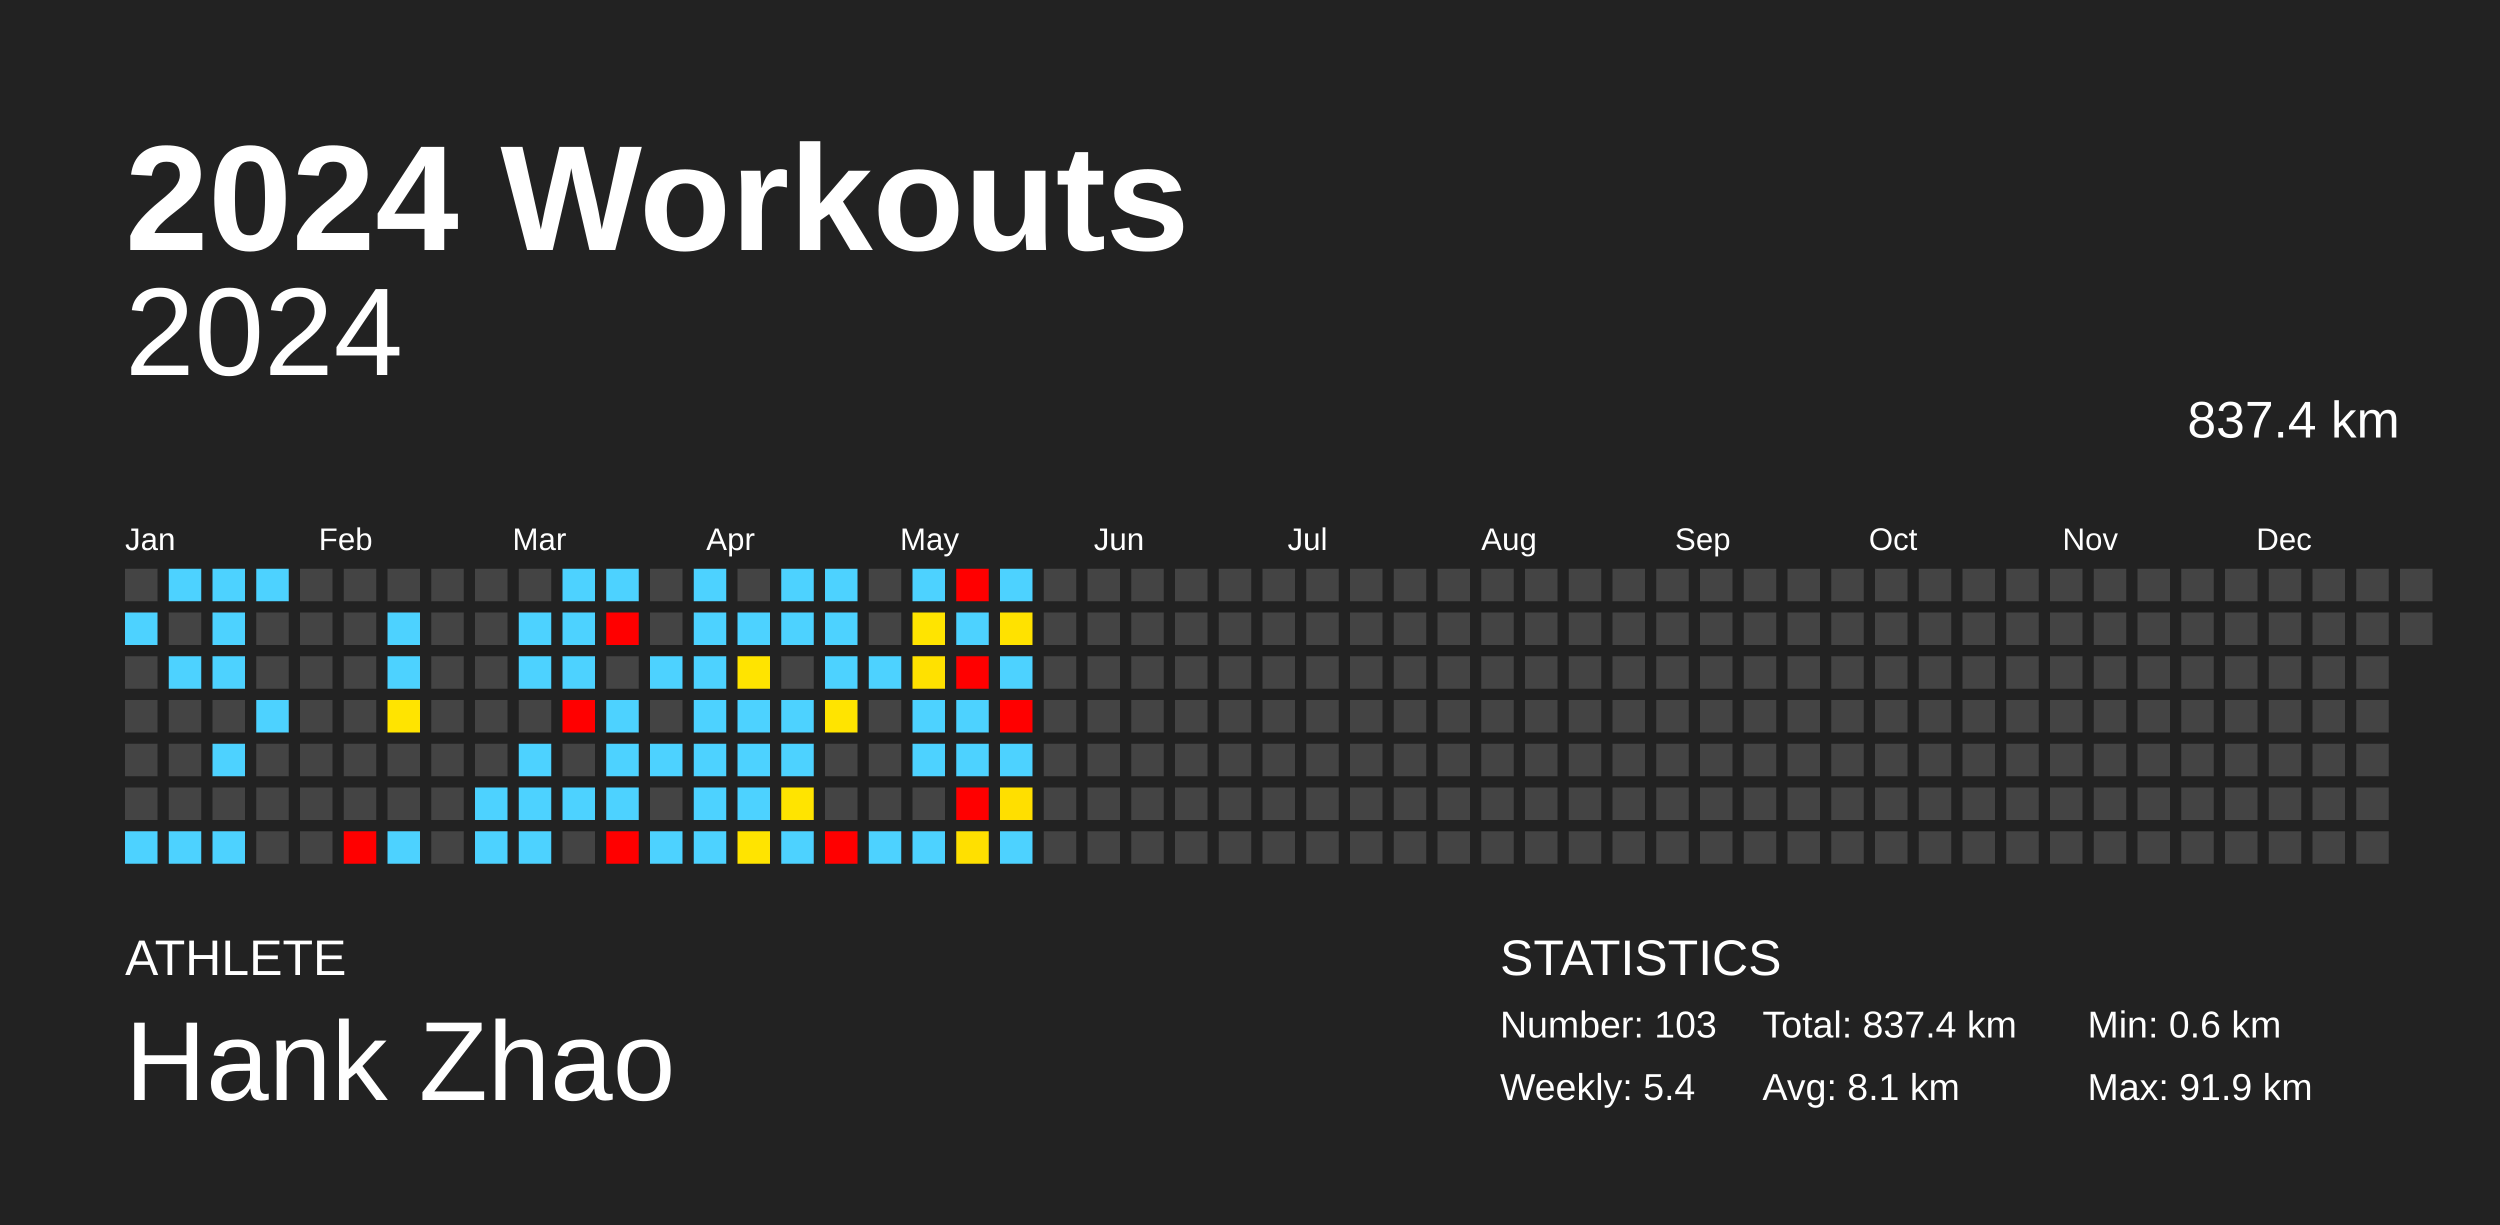
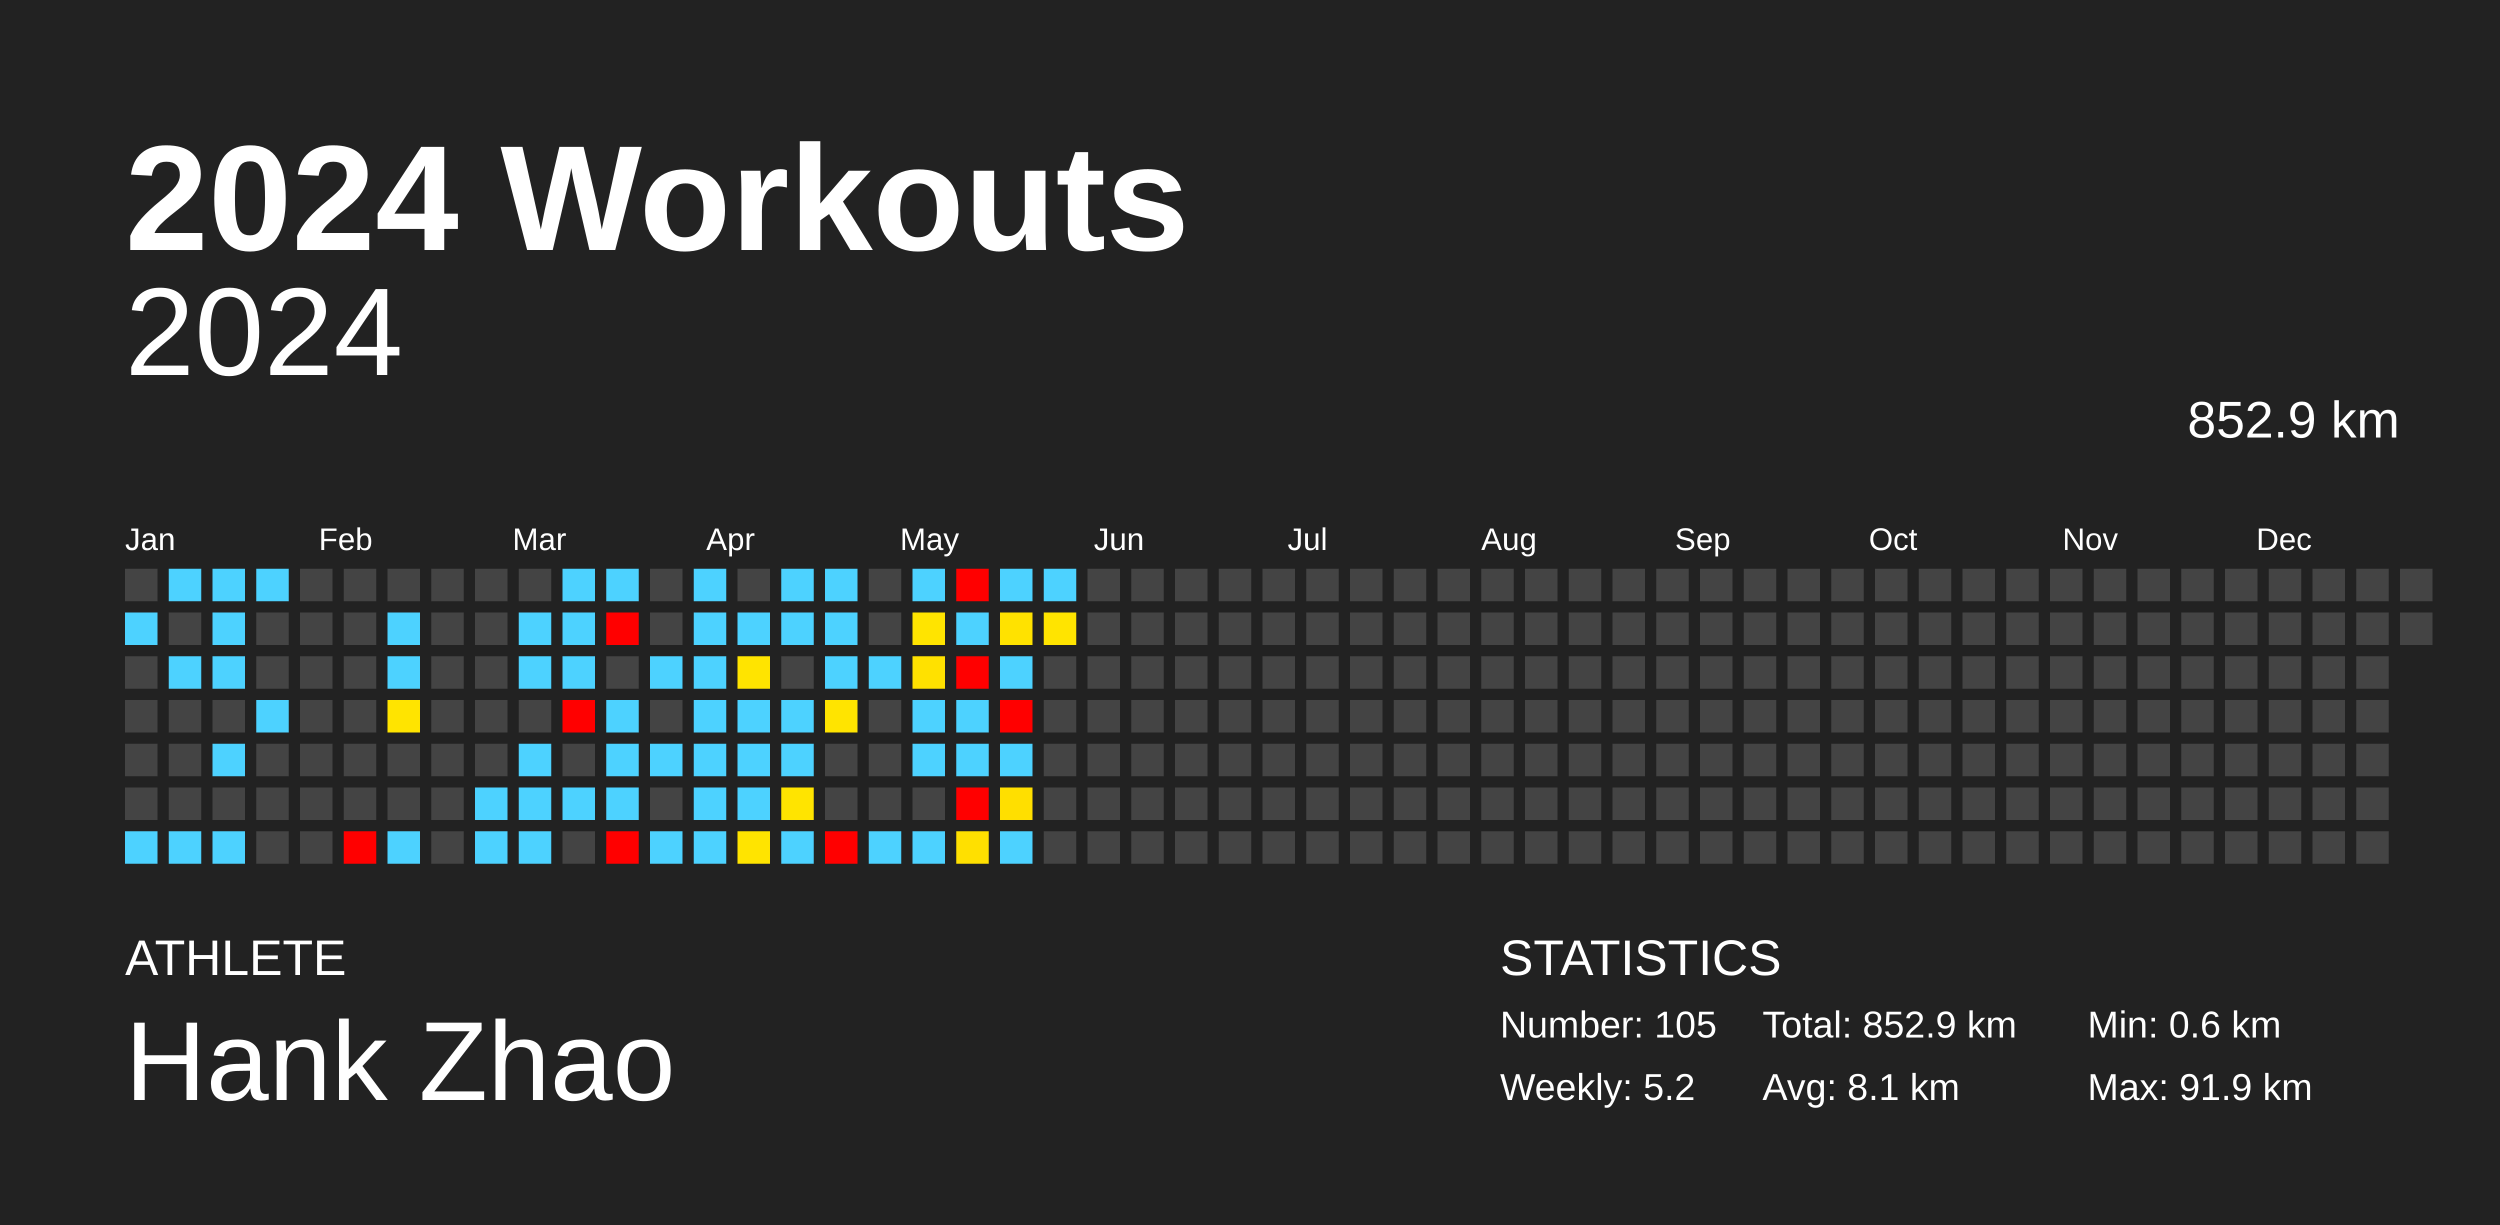
<svg xmlns="http://www.w3.org/2000/svg" baseProfile="full" height="98mm" version="1.1" viewBox="0,0,200,98" width="200mm">
  <defs />
  <rect fill="#222222" height="98" width="200" x="0" y="0" />
  <text fill="#FFFFFF" style="font-size:12px; font-family:Arial; font-weight:bold;" x="10" y="20">2024 Workouts</text>
  <text fill="#FFFFFF" style="font-size:4px; font-family:Arial" x="10" y="78">ATHLETE</text>
  <text fill="#FFFFFF" style="font-size:9px; font-family:Arial" x="10" y="88">Hank Zhao</text>
  <text fill="#FFFFFF" style="font-size:4px; font-family:Arial" x="120" y="78">STATISTICS</text>
-   <text fill="#FFFFFF" style="font-size:3px; font-family:Arial" x="120" y="83">Number: 103</text>
-   <text fill="#FFFFFF" style="font-size:3px; font-family:Arial" x="120" y="88">Weekly: 5.4</text>
-   <text fill="#FFFFFF" style="font-size:3px; font-family:Arial" x="141" y="83">Total: 837.4 km</text>
+   <text fill="#FFFFFF" style="font-size:3px; font-family:Arial" x="120" y="83">Number: 105</text>
+   <text fill="#FFFFFF" style="font-size:3px; font-family:Arial" x="120" y="88">Weekly: 5.2</text>
+   <text fill="#FFFFFF" style="font-size:3px; font-family:Arial" x="141" y="83">Total: 852.9 km</text>
  <text fill="#FFFFFF" style="font-size:3px; font-family:Arial" x="141" y="88">Avg: 8.1 km</text>
  <text fill="#FFFFFF" style="font-size:3px; font-family:Arial" x="167" y="83">Min: 0.6 km</text>
  <text fill="#FFFFFF" style="font-size:3px; font-family:Arial" x="167" y="88">Max: 91.9 km</text>
  <text alignment-baseline="hanging" fill="#FFFFFF" style="font-size:10.0px; font-family:Arial;" x="10" y="30">2024</text>
-   <text alignment-baseline="hanging" fill="#FFFFFF" style="font-size:4.125px; font-family:Arial;" x="175" y="35">837.4 km</text>
+   <text alignment-baseline="hanging" fill="#FFFFFF" style="font-size:4.125px; font-family:Arial;" x="175" y="35">852.9 km</text>
  <text fill="#FFFFFF" style="font-size:2.5px; font-family:Arial" x="10.0" y="44">Jan</text>
  <text fill="#FFFFFF" style="font-size:2.5px; font-family:Arial" x="25.5" y="44">Feb</text>
  <text fill="#FFFFFF" style="font-size:2.5px; font-family:Arial" x="41.0" y="44">Mar</text>
  <text fill="#FFFFFF" style="font-size:2.5px; font-family:Arial" x="56.5" y="44">Apr</text>
  <text fill="#FFFFFF" style="font-size:2.5px; font-family:Arial" x="72.0" y="44">May</text>
  <text fill="#FFFFFF" style="font-size:2.5px; font-family:Arial" x="87.5" y="44">Jun</text>
  <text fill="#FFFFFF" style="font-size:2.5px; font-family:Arial" x="103.0" y="44">Jul</text>
  <text fill="#FFFFFF" style="font-size:2.5px; font-family:Arial" x="118.5" y="44">Aug</text>
  <text fill="#FFFFFF" style="font-size:2.5px; font-family:Arial" x="134.0" y="44">Sep</text>
  <text fill="#FFFFFF" style="font-size:2.5px; font-family:Arial" x="149.5" y="44">Oct</text>
  <text fill="#FFFFFF" style="font-size:2.5px; font-family:Arial" x="165.0" y="44">Nov</text>
  <text fill="#FFFFFF" style="font-size:2.5px; font-family:Arial" x="180.5" y="44">Dec</text>
  <rect fill="#444444" height="2.6" width="2.6" x="10.0" y="45.5" />
  <rect fill="#4dd2ff" height="2.6" width="2.6" x="10.0" y="49.0" />
  <rect fill="#444444" height="2.6" width="2.6" x="10.0" y="52.5" />
  <rect fill="#444444" height="2.6" width="2.6" x="10.0" y="56.0" />
  <rect fill="#444444" height="2.6" width="2.6" x="10.0" y="59.5" />
  <rect fill="#444444" height="2.6" width="2.6" x="10.0" y="63.0" />
  <rect fill="#4dd2ff" height="2.6" width="2.6" x="10.0" y="66.5" />
  <rect fill="#4dd2ff" height="2.6" width="2.6" x="13.5" y="45.5" />
  <rect fill="#444444" height="2.6" width="2.6" x="13.5" y="49.0" />
  <rect fill="#4dd2ff" height="2.6" width="2.6" x="13.5" y="52.5" />
  <rect fill="#444444" height="2.6" width="2.6" x="13.5" y="56.0" />
  <rect fill="#444444" height="2.6" width="2.6" x="13.5" y="59.5" />
  <rect fill="#444444" height="2.6" width="2.6" x="13.5" y="63.0" />
  <rect fill="#4dd2ff" height="2.6" width="2.6" x="13.5" y="66.5" />
  <rect fill="#4dd2ff" height="2.6" width="2.6" x="17.0" y="45.5" />
  <rect fill="#4dd2ff" height="2.6" width="2.6" x="17.0" y="49.0" />
  <rect fill="#4dd2ff" height="2.6" width="2.6" x="17.0" y="52.5" />
  <rect fill="#444444" height="2.6" width="2.6" x="17.0" y="56.0" />
  <rect fill="#4dd2ff" height="2.6" width="2.6" x="17.0" y="59.5" />
  <rect fill="#444444" height="2.6" width="2.6" x="17.0" y="63.0" />
  <rect fill="#4dd2ff" height="2.6" width="2.6" x="17.0" y="66.5" />
  <rect fill="#4dd2ff" height="2.6" width="2.6" x="20.5" y="45.5" />
  <rect fill="#444444" height="2.6" width="2.6" x="20.5" y="49.0" />
  <rect fill="#444444" height="2.6" width="2.6" x="20.5" y="52.5" />
  <rect fill="#4dd2ff" height="2.6" width="2.6" x="20.5" y="56.0" />
  <rect fill="#444444" height="2.6" width="2.6" x="20.5" y="59.5" />
  <rect fill="#444444" height="2.6" width="2.6" x="20.5" y="63.0" />
  <rect fill="#444444" height="2.6" width="2.6" x="20.5" y="66.5" />
  <rect fill="#444444" height="2.6" width="2.6" x="24.0" y="45.5" />
  <rect fill="#444444" height="2.6" width="2.6" x="24.0" y="49.0" />
  <rect fill="#444444" height="2.6" width="2.6" x="24.0" y="52.5" />
  <rect fill="#444444" height="2.6" width="2.6" x="24.0" y="56.0" />
  <rect fill="#444444" height="2.6" width="2.6" x="24.0" y="59.5" />
  <rect fill="#444444" height="2.6" width="2.6" x="24.0" y="63.0" />
  <rect fill="#444444" height="2.6" width="2.6" x="24.0" y="66.5" />
  <rect fill="#444444" height="2.6" width="2.6" x="27.5" y="45.5" />
  <rect fill="#444444" height="2.6" width="2.6" x="27.5" y="49.0" />
  <rect fill="#444444" height="2.6" width="2.6" x="27.5" y="52.5" />
  <rect fill="#444444" height="2.6" width="2.6" x="27.5" y="56.0" />
  <rect fill="#444444" height="2.6" width="2.6" x="27.5" y="59.5" />
  <rect fill="#444444" height="2.6" width="2.6" x="27.5" y="63.0" />
  <rect fill="red" height="2.6" width="2.6" x="27.5" y="66.5" />
  <rect fill="#444444" height="2.6" width="2.6" x="31.0" y="45.5" />
  <rect fill="#4dd2ff" height="2.6" width="2.6" x="31.0" y="49.0" />
  <rect fill="#4dd2ff" height="2.6" width="2.6" x="31.0" y="52.5" />
  <rect fill="#ffe400" height="2.6" width="2.6" x="31.0" y="56.0" />
  <rect fill="#444444" height="2.6" width="2.6" x="31.0" y="59.5" />
  <rect fill="#444444" height="2.6" width="2.6" x="31.0" y="63.0" />
  <rect fill="#4dd2ff" height="2.6" width="2.6" x="31.0" y="66.5" />
  <rect fill="#444444" height="2.6" width="2.6" x="34.5" y="45.5" />
  <rect fill="#444444" height="2.6" width="2.6" x="34.5" y="49.0" />
  <rect fill="#444444" height="2.6" width="2.6" x="34.5" y="52.5" />
  <rect fill="#444444" height="2.6" width="2.6" x="34.5" y="56.0" />
  <rect fill="#444444" height="2.6" width="2.6" x="34.5" y="59.5" />
  <rect fill="#444444" height="2.6" width="2.6" x="34.5" y="63.0" />
  <rect fill="#444444" height="2.6" width="2.6" x="34.5" y="66.5" />
  <rect fill="#444444" height="2.6" width="2.6" x="38.0" y="45.5" />
  <rect fill="#444444" height="2.6" width="2.6" x="38.0" y="49.0" />
  <rect fill="#444444" height="2.6" width="2.6" x="38.0" y="52.5" />
  <rect fill="#444444" height="2.6" width="2.6" x="38.0" y="56.0" />
  <rect fill="#444444" height="2.6" width="2.6" x="38.0" y="59.5" />
  <rect fill="#4dd2ff" height="2.6" width="2.6" x="38.0" y="63.0" />
  <rect fill="#4dd2ff" height="2.6" width="2.6" x="38.0" y="66.5" />
  <rect fill="#444444" height="2.6" width="2.6" x="41.5" y="45.5" />
  <rect fill="#4dd2ff" height="2.6" width="2.6" x="41.5" y="49.0" />
  <rect fill="#4dd2ff" height="2.6" width="2.6" x="41.5" y="52.5" />
  <rect fill="#444444" height="2.6" width="2.6" x="41.5" y="56.0" />
  <rect fill="#4dd2ff" height="2.6" width="2.6" x="41.5" y="59.5" />
  <rect fill="#4dd2ff" height="2.6" width="2.6" x="41.5" y="63.0" />
  <rect fill="#4dd2ff" height="2.6" width="2.6" x="41.5" y="66.5" />
  <rect fill="#4dd2ff" height="2.6" width="2.6" x="45.0" y="45.5" />
  <rect fill="#4dd2ff" height="2.6" width="2.6" x="45.0" y="49.0" />
  <rect fill="#4dd2ff" height="2.6" width="2.6" x="45.0" y="52.5" />
  <rect fill="red" height="2.6" width="2.6" x="45.0" y="56.0" />
  <rect fill="#444444" height="2.6" width="2.6" x="45.0" y="59.5" />
  <rect fill="#4dd2ff" height="2.6" width="2.6" x="45.0" y="63.0" />
  <rect fill="#444444" height="2.6" width="2.6" x="45.0" y="66.5" />
  <rect fill="#4dd2ff" height="2.6" width="2.6" x="48.5" y="45.5" />
  <rect fill="red" height="2.6" width="2.6" x="48.5" y="49.0" />
  <rect fill="#444444" height="2.6" width="2.6" x="48.5" y="52.5" />
  <rect fill="#4dd2ff" height="2.6" width="2.6" x="48.5" y="56.0" />
  <rect fill="#4dd2ff" height="2.6" width="2.6" x="48.5" y="59.5" />
  <rect fill="#4dd2ff" height="2.6" width="2.6" x="48.5" y="63.0" />
  <rect fill="red" height="2.6" width="2.6" x="48.5" y="66.5" />
  <rect fill="#444444" height="2.6" width="2.6" x="52.0" y="45.5" />
  <rect fill="#444444" height="2.6" width="2.6" x="52.0" y="49.0" />
  <rect fill="#4dd2ff" height="2.6" width="2.6" x="52.0" y="52.5" />
  <rect fill="#444444" height="2.6" width="2.6" x="52.0" y="56.0" />
  <rect fill="#4dd2ff" height="2.6" width="2.6" x="52.0" y="59.5" />
  <rect fill="#444444" height="2.6" width="2.6" x="52.0" y="63.0" />
  <rect fill="#4dd2ff" height="2.6" width="2.6" x="52.0" y="66.5" />
  <rect fill="#4dd2ff" height="2.6" width="2.6" x="55.5" y="45.5" />
  <rect fill="#4dd2ff" height="2.6" width="2.6" x="55.5" y="49.0" />
  <rect fill="#4dd2ff" height="2.6" width="2.6" x="55.5" y="52.5" />
  <rect fill="#4dd2ff" height="2.6" width="2.6" x="55.5" y="56.0" />
  <rect fill="#4dd2ff" height="2.6" width="2.6" x="55.5" y="59.5" />
  <rect fill="#4dd2ff" height="2.6" width="2.6" x="55.5" y="63.0" />
  <rect fill="#4dd2ff" height="2.6" width="2.6" x="55.5" y="66.5" />
  <rect fill="#444444" height="2.6" width="2.6" x="59.0" y="45.5" />
  <rect fill="#4dd2ff" height="2.6" width="2.6" x="59.0" y="49.0" />
  <rect fill="#ffe400" height="2.6" width="2.6" x="59.0" y="52.5" />
  <rect fill="#4dd2ff" height="2.6" width="2.6" x="59.0" y="56.0" />
  <rect fill="#4dd2ff" height="2.6" width="2.6" x="59.0" y="59.5" />
  <rect fill="#4dd2ff" height="2.6" width="2.6" x="59.0" y="63.0" />
  <rect fill="#ffe400" height="2.6" width="2.6" x="59.0" y="66.5" />
  <rect fill="#4dd2ff" height="2.6" width="2.6" x="62.5" y="45.5" />
  <rect fill="#4dd2ff" height="2.6" width="2.6" x="62.5" y="49.0" />
  <rect fill="#444444" height="2.6" width="2.6" x="62.5" y="52.5" />
  <rect fill="#4dd2ff" height="2.6" width="2.6" x="62.5" y="56.0" />
  <rect fill="#4dd2ff" height="2.6" width="2.6" x="62.5" y="59.5" />
  <rect fill="#ffe400" height="2.6" width="2.6" x="62.5" y="63.0" />
  <rect fill="#4dd2ff" height="2.6" width="2.6" x="62.5" y="66.5" />
  <rect fill="#4dd2ff" height="2.6" width="2.6" x="66.0" y="45.5" />
  <rect fill="#4dd2ff" height="2.6" width="2.6" x="66.0" y="49.0" />
  <rect fill="#4dd2ff" height="2.6" width="2.6" x="66.0" y="52.5" />
  <rect fill="#ffe400" height="2.6" width="2.6" x="66.0" y="56.0" />
  <rect fill="#444444" height="2.6" width="2.6" x="66.0" y="59.5" />
  <rect fill="#444444" height="2.6" width="2.6" x="66.0" y="63.0" />
  <rect fill="red" height="2.6" width="2.6" x="66.0" y="66.5" />
  <rect fill="#444444" height="2.6" width="2.6" x="69.5" y="45.5" />
  <rect fill="#444444" height="2.6" width="2.6" x="69.5" y="49.0" />
  <rect fill="#4dd2ff" height="2.6" width="2.6" x="69.5" y="52.5" />
  <rect fill="#444444" height="2.6" width="2.6" x="69.5" y="56.0" />
  <rect fill="#444444" height="2.6" width="2.6" x="69.5" y="59.5" />
  <rect fill="#444444" height="2.6" width="2.6" x="69.5" y="63.0" />
  <rect fill="#4dd2ff" height="2.6" width="2.6" x="69.5" y="66.5" />
  <rect fill="#4dd2ff" height="2.6" width="2.6" x="73.0" y="45.5" />
  <rect fill="#ffe400" height="2.6" width="2.6" x="73.0" y="49.0" />
  <rect fill="#ffe100" height="2.6" width="2.6" x="73.0" y="52.5" />
  <rect fill="#4dd2ff" height="2.6" width="2.6" x="73.0" y="56.0" />
  <rect fill="#4dd2ff" height="2.6" width="2.6" x="73.0" y="59.5" />
  <rect fill="#444444" height="2.6" width="2.6" x="73.0" y="63.0" />
  <rect fill="#4dd2ff" height="2.6" width="2.6" x="73.0" y="66.5" />
  <rect fill="red" height="2.6" width="2.6" x="76.5" y="45.5" />
  <rect fill="#4dd2ff" height="2.6" width="2.6" x="76.5" y="49.0" />
  <rect fill="red" height="2.6" width="2.6" x="76.5" y="52.5" />
  <rect fill="#4dd2ff" height="2.6" width="2.6" x="76.5" y="56.0" />
  <rect fill="#4dd2ff" height="2.6" width="2.6" x="76.5" y="59.5" />
  <rect fill="red" height="2.6" width="2.6" x="76.5" y="63.0" />
  <rect fill="#ffe000" height="2.6" width="2.6" x="76.5" y="66.5" />
  <rect fill="#4dd2ff" height="2.6" width="2.6" x="80.0" y="45.5" />
  <rect fill="#ffe200" height="2.6" width="2.6" x="80.0" y="49.0" />
  <rect fill="#4dd2ff" height="2.6" width="2.6" x="80.0" y="52.5" />
  <rect fill="red" height="2.6" width="2.6" x="80.0" y="56.0" />
  <rect fill="#4dd2ff" height="2.6" width="2.6" x="80.0" y="59.5" />
  <rect fill="#ffdf00" height="2.6" width="2.6" x="80.0" y="63.0" />
  <rect fill="#4dd2ff" height="2.6" width="2.6" x="80.0" y="66.5" />
-   <rect fill="#444444" height="2.6" width="2.6" x="83.5" y="45.5" />
-   <rect fill="#444444" height="2.6" width="2.6" x="83.5" y="49.0" />
+   <rect fill="#4dd2ff" height="2.6" width="2.6" x="83.5" y="45.5" />
+   <rect fill="#ffe400" height="2.6" width="2.6" x="83.5" y="49.0" />
  <rect fill="#444444" height="2.6" width="2.6" x="83.5" y="52.5" />
  <rect fill="#444444" height="2.6" width="2.6" x="83.5" y="56.0" />
  <rect fill="#444444" height="2.6" width="2.6" x="83.5" y="59.5" />
  <rect fill="#444444" height="2.6" width="2.6" x="83.5" y="63.0" />
  <rect fill="#444444" height="2.6" width="2.6" x="83.5" y="66.5" />
  <rect fill="#444444" height="2.6" width="2.6" x="87.0" y="45.5" />
  <rect fill="#444444" height="2.6" width="2.6" x="87.0" y="49.0" />
  <rect fill="#444444" height="2.6" width="2.6" x="87.0" y="52.5" />
  <rect fill="#444444" height="2.6" width="2.6" x="87.0" y="56.0" />
  <rect fill="#444444" height="2.6" width="2.6" x="87.0" y="59.5" />
  <rect fill="#444444" height="2.6" width="2.6" x="87.0" y="63.0" />
  <rect fill="#444444" height="2.6" width="2.6" x="87.0" y="66.5" />
  <rect fill="#444444" height="2.6" width="2.6" x="90.5" y="45.5" />
  <rect fill="#444444" height="2.6" width="2.6" x="90.5" y="49.0" />
  <rect fill="#444444" height="2.6" width="2.6" x="90.5" y="52.5" />
  <rect fill="#444444" height="2.6" width="2.6" x="90.5" y="56.0" />
  <rect fill="#444444" height="2.6" width="2.6" x="90.5" y="59.5" />
  <rect fill="#444444" height="2.6" width="2.6" x="90.5" y="63.0" />
  <rect fill="#444444" height="2.6" width="2.6" x="90.5" y="66.5" />
  <rect fill="#444444" height="2.6" width="2.6" x="94.0" y="45.5" />
  <rect fill="#444444" height="2.6" width="2.6" x="94.0" y="49.0" />
  <rect fill="#444444" height="2.6" width="2.6" x="94.0" y="52.5" />
  <rect fill="#444444" height="2.6" width="2.6" x="94.0" y="56.0" />
  <rect fill="#444444" height="2.6" width="2.6" x="94.0" y="59.5" />
  <rect fill="#444444" height="2.6" width="2.6" x="94.0" y="63.0" />
  <rect fill="#444444" height="2.6" width="2.6" x="94.0" y="66.5" />
  <rect fill="#444444" height="2.6" width="2.6" x="97.5" y="45.5" />
  <rect fill="#444444" height="2.6" width="2.6" x="97.5" y="49.0" />
  <rect fill="#444444" height="2.6" width="2.6" x="97.5" y="52.5" />
  <rect fill="#444444" height="2.6" width="2.6" x="97.5" y="56.0" />
  <rect fill="#444444" height="2.6" width="2.6" x="97.5" y="59.5" />
  <rect fill="#444444" height="2.6" width="2.6" x="97.5" y="63.0" />
  <rect fill="#444444" height="2.6" width="2.6" x="97.5" y="66.5" />
  <rect fill="#444444" height="2.6" width="2.6" x="101.0" y="45.5" />
  <rect fill="#444444" height="2.6" width="2.6" x="101.0" y="49.0" />
  <rect fill="#444444" height="2.6" width="2.6" x="101.0" y="52.5" />
  <rect fill="#444444" height="2.6" width="2.6" x="101.0" y="56.0" />
  <rect fill="#444444" height="2.6" width="2.6" x="101.0" y="59.5" />
  <rect fill="#444444" height="2.6" width="2.6" x="101.0" y="63.0" />
  <rect fill="#444444" height="2.6" width="2.6" x="101.0" y="66.5" />
  <rect fill="#444444" height="2.6" width="2.6" x="104.5" y="45.5" />
  <rect fill="#444444" height="2.6" width="2.6" x="104.5" y="49.0" />
  <rect fill="#444444" height="2.6" width="2.6" x="104.5" y="52.5" />
  <rect fill="#444444" height="2.6" width="2.6" x="104.5" y="56.0" />
  <rect fill="#444444" height="2.6" width="2.6" x="104.5" y="59.5" />
  <rect fill="#444444" height="2.6" width="2.6" x="104.5" y="63.0" />
  <rect fill="#444444" height="2.6" width="2.6" x="104.5" y="66.5" />
  <rect fill="#444444" height="2.6" width="2.6" x="108.0" y="45.5" />
  <rect fill="#444444" height="2.6" width="2.6" x="108.0" y="49.0" />
  <rect fill="#444444" height="2.6" width="2.6" x="108.0" y="52.5" />
  <rect fill="#444444" height="2.6" width="2.6" x="108.0" y="56.0" />
  <rect fill="#444444" height="2.6" width="2.6" x="108.0" y="59.5" />
  <rect fill="#444444" height="2.6" width="2.6" x="108.0" y="63.0" />
  <rect fill="#444444" height="2.6" width="2.6" x="108.0" y="66.5" />
  <rect fill="#444444" height="2.6" width="2.6" x="111.5" y="45.5" />
  <rect fill="#444444" height="2.6" width="2.6" x="111.5" y="49.0" />
  <rect fill="#444444" height="2.6" width="2.6" x="111.5" y="52.5" />
  <rect fill="#444444" height="2.6" width="2.6" x="111.5" y="56.0" />
  <rect fill="#444444" height="2.6" width="2.6" x="111.5" y="59.5" />
  <rect fill="#444444" height="2.6" width="2.6" x="111.5" y="63.0" />
  <rect fill="#444444" height="2.6" width="2.6" x="111.5" y="66.5" />
  <rect fill="#444444" height="2.6" width="2.6" x="115.0" y="45.5" />
  <rect fill="#444444" height="2.6" width="2.6" x="115.0" y="49.0" />
  <rect fill="#444444" height="2.6" width="2.6" x="115.0" y="52.5" />
  <rect fill="#444444" height="2.6" width="2.6" x="115.0" y="56.0" />
  <rect fill="#444444" height="2.6" width="2.6" x="115.0" y="59.5" />
  <rect fill="#444444" height="2.6" width="2.6" x="115.0" y="63.0" />
  <rect fill="#444444" height="2.6" width="2.6" x="115.0" y="66.5" />
  <rect fill="#444444" height="2.6" width="2.6" x="118.5" y="45.5" />
  <rect fill="#444444" height="2.6" width="2.6" x="118.5" y="49.0" />
  <rect fill="#444444" height="2.6" width="2.6" x="118.5" y="52.5" />
  <rect fill="#444444" height="2.6" width="2.6" x="118.5" y="56.0" />
  <rect fill="#444444" height="2.6" width="2.6" x="118.5" y="59.5" />
  <rect fill="#444444" height="2.6" width="2.6" x="118.5" y="63.0" />
  <rect fill="#444444" height="2.6" width="2.6" x="118.5" y="66.5" />
  <rect fill="#444444" height="2.6" width="2.6" x="122.0" y="45.5" />
  <rect fill="#444444" height="2.6" width="2.6" x="122.0" y="49.0" />
  <rect fill="#444444" height="2.6" width="2.6" x="122.0" y="52.5" />
  <rect fill="#444444" height="2.6" width="2.6" x="122.0" y="56.0" />
  <rect fill="#444444" height="2.6" width="2.6" x="122.0" y="59.5" />
  <rect fill="#444444" height="2.6" width="2.6" x="122.0" y="63.0" />
  <rect fill="#444444" height="2.6" width="2.6" x="122.0" y="66.5" />
  <rect fill="#444444" height="2.6" width="2.6" x="125.5" y="45.5" />
  <rect fill="#444444" height="2.6" width="2.6" x="125.5" y="49.0" />
  <rect fill="#444444" height="2.6" width="2.6" x="125.5" y="52.5" />
  <rect fill="#444444" height="2.6" width="2.6" x="125.5" y="56.0" />
  <rect fill="#444444" height="2.6" width="2.6" x="125.5" y="59.5" />
  <rect fill="#444444" height="2.6" width="2.6" x="125.5" y="63.0" />
  <rect fill="#444444" height="2.6" width="2.6" x="125.5" y="66.5" />
  <rect fill="#444444" height="2.6" width="2.6" x="129.0" y="45.5" />
  <rect fill="#444444" height="2.6" width="2.6" x="129.0" y="49.0" />
  <rect fill="#444444" height="2.6" width="2.6" x="129.0" y="52.5" />
  <rect fill="#444444" height="2.6" width="2.6" x="129.0" y="56.0" />
  <rect fill="#444444" height="2.6" width="2.6" x="129.0" y="59.5" />
  <rect fill="#444444" height="2.6" width="2.6" x="129.0" y="63.0" />
  <rect fill="#444444" height="2.6" width="2.6" x="129.0" y="66.5" />
  <rect fill="#444444" height="2.6" width="2.6" x="132.5" y="45.5" />
  <rect fill="#444444" height="2.6" width="2.6" x="132.5" y="49.0" />
  <rect fill="#444444" height="2.6" width="2.6" x="132.5" y="52.5" />
  <rect fill="#444444" height="2.6" width="2.6" x="132.5" y="56.0" />
  <rect fill="#444444" height="2.6" width="2.6" x="132.5" y="59.5" />
  <rect fill="#444444" height="2.6" width="2.6" x="132.5" y="63.0" />
  <rect fill="#444444" height="2.6" width="2.6" x="132.5" y="66.5" />
  <rect fill="#444444" height="2.6" width="2.6" x="136.0" y="45.5" />
  <rect fill="#444444" height="2.6" width="2.6" x="136.0" y="49.0" />
  <rect fill="#444444" height="2.6" width="2.6" x="136.0" y="52.5" />
  <rect fill="#444444" height="2.6" width="2.6" x="136.0" y="56.0" />
  <rect fill="#444444" height="2.6" width="2.6" x="136.0" y="59.5" />
  <rect fill="#444444" height="2.6" width="2.6" x="136.0" y="63.0" />
  <rect fill="#444444" height="2.6" width="2.6" x="136.0" y="66.5" />
  <rect fill="#444444" height="2.6" width="2.6" x="139.5" y="45.5" />
  <rect fill="#444444" height="2.6" width="2.6" x="139.5" y="49.0" />
  <rect fill="#444444" height="2.6" width="2.6" x="139.5" y="52.5" />
  <rect fill="#444444" height="2.6" width="2.6" x="139.5" y="56.0" />
  <rect fill="#444444" height="2.6" width="2.6" x="139.5" y="59.5" />
  <rect fill="#444444" height="2.6" width="2.6" x="139.5" y="63.0" />
  <rect fill="#444444" height="2.6" width="2.6" x="139.5" y="66.5" />
  <rect fill="#444444" height="2.6" width="2.6" x="143.0" y="45.5" />
  <rect fill="#444444" height="2.6" width="2.6" x="143.0" y="49.0" />
  <rect fill="#444444" height="2.6" width="2.6" x="143.0" y="52.5" />
  <rect fill="#444444" height="2.6" width="2.6" x="143.0" y="56.0" />
  <rect fill="#444444" height="2.6" width="2.6" x="143.0" y="59.5" />
  <rect fill="#444444" height="2.6" width="2.6" x="143.0" y="63.0" />
  <rect fill="#444444" height="2.6" width="2.6" x="143.0" y="66.5" />
  <rect fill="#444444" height="2.6" width="2.6" x="146.5" y="45.5" />
  <rect fill="#444444" height="2.6" width="2.6" x="146.5" y="49.0" />
  <rect fill="#444444" height="2.6" width="2.6" x="146.5" y="52.5" />
  <rect fill="#444444" height="2.6" width="2.6" x="146.5" y="56.0" />
  <rect fill="#444444" height="2.6" width="2.6" x="146.5" y="59.5" />
  <rect fill="#444444" height="2.6" width="2.6" x="146.5" y="63.0" />
  <rect fill="#444444" height="2.6" width="2.6" x="146.5" y="66.5" />
  <rect fill="#444444" height="2.6" width="2.6" x="150.0" y="45.5" />
  <rect fill="#444444" height="2.6" width="2.6" x="150.0" y="49.0" />
  <rect fill="#444444" height="2.6" width="2.6" x="150.0" y="52.5" />
  <rect fill="#444444" height="2.6" width="2.6" x="150.0" y="56.0" />
  <rect fill="#444444" height="2.6" width="2.6" x="150.0" y="59.5" />
  <rect fill="#444444" height="2.6" width="2.6" x="150.0" y="63.0" />
  <rect fill="#444444" height="2.6" width="2.6" x="150.0" y="66.5" />
  <rect fill="#444444" height="2.6" width="2.6" x="153.5" y="45.5" />
  <rect fill="#444444" height="2.6" width="2.6" x="153.5" y="49.0" />
  <rect fill="#444444" height="2.6" width="2.6" x="153.5" y="52.5" />
  <rect fill="#444444" height="2.6" width="2.6" x="153.5" y="56.0" />
  <rect fill="#444444" height="2.6" width="2.6" x="153.5" y="59.5" />
  <rect fill="#444444" height="2.6" width="2.6" x="153.5" y="63.0" />
  <rect fill="#444444" height="2.6" width="2.6" x="153.5" y="66.5" />
  <rect fill="#444444" height="2.6" width="2.6" x="157.0" y="45.5" />
  <rect fill="#444444" height="2.6" width="2.6" x="157.0" y="49.0" />
  <rect fill="#444444" height="2.6" width="2.6" x="157.0" y="52.5" />
  <rect fill="#444444" height="2.6" width="2.6" x="157.0" y="56.0" />
  <rect fill="#444444" height="2.6" width="2.6" x="157.0" y="59.5" />
  <rect fill="#444444" height="2.6" width="2.6" x="157.0" y="63.0" />
  <rect fill="#444444" height="2.6" width="2.6" x="157.0" y="66.5" />
  <rect fill="#444444" height="2.6" width="2.6" x="160.5" y="45.5" />
  <rect fill="#444444" height="2.6" width="2.6" x="160.5" y="49.0" />
  <rect fill="#444444" height="2.6" width="2.6" x="160.5" y="52.5" />
  <rect fill="#444444" height="2.6" width="2.6" x="160.5" y="56.0" />
  <rect fill="#444444" height="2.6" width="2.6" x="160.5" y="59.5" />
  <rect fill="#444444" height="2.6" width="2.6" x="160.5" y="63.0" />
  <rect fill="#444444" height="2.6" width="2.6" x="160.5" y="66.5" />
  <rect fill="#444444" height="2.6" width="2.6" x="164.0" y="45.5" />
  <rect fill="#444444" height="2.6" width="2.6" x="164.0" y="49.0" />
  <rect fill="#444444" height="2.6" width="2.6" x="164.0" y="52.5" />
  <rect fill="#444444" height="2.6" width="2.6" x="164.0" y="56.0" />
  <rect fill="#444444" height="2.6" width="2.6" x="164.0" y="59.5" />
  <rect fill="#444444" height="2.6" width="2.6" x="164.0" y="63.0" />
  <rect fill="#444444" height="2.6" width="2.6" x="164.0" y="66.5" />
  <rect fill="#444444" height="2.6" width="2.6" x="167.5" y="45.5" />
  <rect fill="#444444" height="2.6" width="2.6" x="167.5" y="49.0" />
  <rect fill="#444444" height="2.6" width="2.6" x="167.5" y="52.5" />
  <rect fill="#444444" height="2.6" width="2.6" x="167.5" y="56.0" />
  <rect fill="#444444" height="2.6" width="2.6" x="167.5" y="59.5" />
  <rect fill="#444444" height="2.6" width="2.6" x="167.5" y="63.0" />
  <rect fill="#444444" height="2.6" width="2.6" x="167.5" y="66.5" />
  <rect fill="#444444" height="2.6" width="2.6" x="171.0" y="45.5" />
  <rect fill="#444444" height="2.6" width="2.6" x="171.0" y="49.0" />
  <rect fill="#444444" height="2.6" width="2.6" x="171.0" y="52.5" />
  <rect fill="#444444" height="2.6" width="2.6" x="171.0" y="56.0" />
  <rect fill="#444444" height="2.6" width="2.6" x="171.0" y="59.5" />
  <rect fill="#444444" height="2.6" width="2.6" x="171.0" y="63.0" />
  <rect fill="#444444" height="2.6" width="2.6" x="171.0" y="66.5" />
  <rect fill="#444444" height="2.6" width="2.6" x="174.5" y="45.5" />
  <rect fill="#444444" height="2.6" width="2.6" x="174.5" y="49.0" />
  <rect fill="#444444" height="2.6" width="2.6" x="174.5" y="52.5" />
  <rect fill="#444444" height="2.6" width="2.6" x="174.5" y="56.0" />
  <rect fill="#444444" height="2.6" width="2.6" x="174.5" y="59.5" />
  <rect fill="#444444" height="2.6" width="2.6" x="174.5" y="63.0" />
  <rect fill="#444444" height="2.6" width="2.6" x="174.5" y="66.5" />
  <rect fill="#444444" height="2.6" width="2.6" x="178.0" y="45.5" />
  <rect fill="#444444" height="2.6" width="2.6" x="178.0" y="49.0" />
  <rect fill="#444444" height="2.6" width="2.6" x="178.0" y="52.5" />
  <rect fill="#444444" height="2.6" width="2.6" x="178.0" y="56.0" />
  <rect fill="#444444" height="2.6" width="2.6" x="178.0" y="59.5" />
  <rect fill="#444444" height="2.6" width="2.6" x="178.0" y="63.0" />
  <rect fill="#444444" height="2.6" width="2.6" x="178.0" y="66.5" />
  <rect fill="#444444" height="2.6" width="2.6" x="181.5" y="45.5" />
  <rect fill="#444444" height="2.6" width="2.6" x="181.5" y="49.0" />
  <rect fill="#444444" height="2.6" width="2.6" x="181.5" y="52.5" />
  <rect fill="#444444" height="2.6" width="2.6" x="181.5" y="56.0" />
  <rect fill="#444444" height="2.6" width="2.6" x="181.5" y="59.5" />
  <rect fill="#444444" height="2.6" width="2.6" x="181.5" y="63.0" />
  <rect fill="#444444" height="2.6" width="2.6" x="181.5" y="66.5" />
  <rect fill="#444444" height="2.6" width="2.6" x="185.0" y="45.5" />
  <rect fill="#444444" height="2.6" width="2.6" x="185.0" y="49.0" />
  <rect fill="#444444" height="2.6" width="2.6" x="185.0" y="52.5" />
  <rect fill="#444444" height="2.6" width="2.6" x="185.0" y="56.0" />
  <rect fill="#444444" height="2.6" width="2.6" x="185.0" y="59.5" />
  <rect fill="#444444" height="2.6" width="2.6" x="185.0" y="63.0" />
  <rect fill="#444444" height="2.6" width="2.6" x="185.0" y="66.5" />
  <rect fill="#444444" height="2.6" width="2.6" x="188.5" y="45.5" />
  <rect fill="#444444" height="2.6" width="2.6" x="188.5" y="49.0" />
  <rect fill="#444444" height="2.6" width="2.6" x="188.5" y="52.5" />
  <rect fill="#444444" height="2.6" width="2.6" x="188.5" y="56.0" />
  <rect fill="#444444" height="2.6" width="2.6" x="188.5" y="59.5" />
  <rect fill="#444444" height="2.6" width="2.6" x="188.5" y="63.0" />
  <rect fill="#444444" height="2.6" width="2.6" x="188.5" y="66.5" />
  <rect fill="#444444" height="2.6" width="2.6" x="192.0" y="45.5" />
  <rect fill="#444444" height="2.6" width="2.6" x="192.0" y="49.0" />
</svg>
